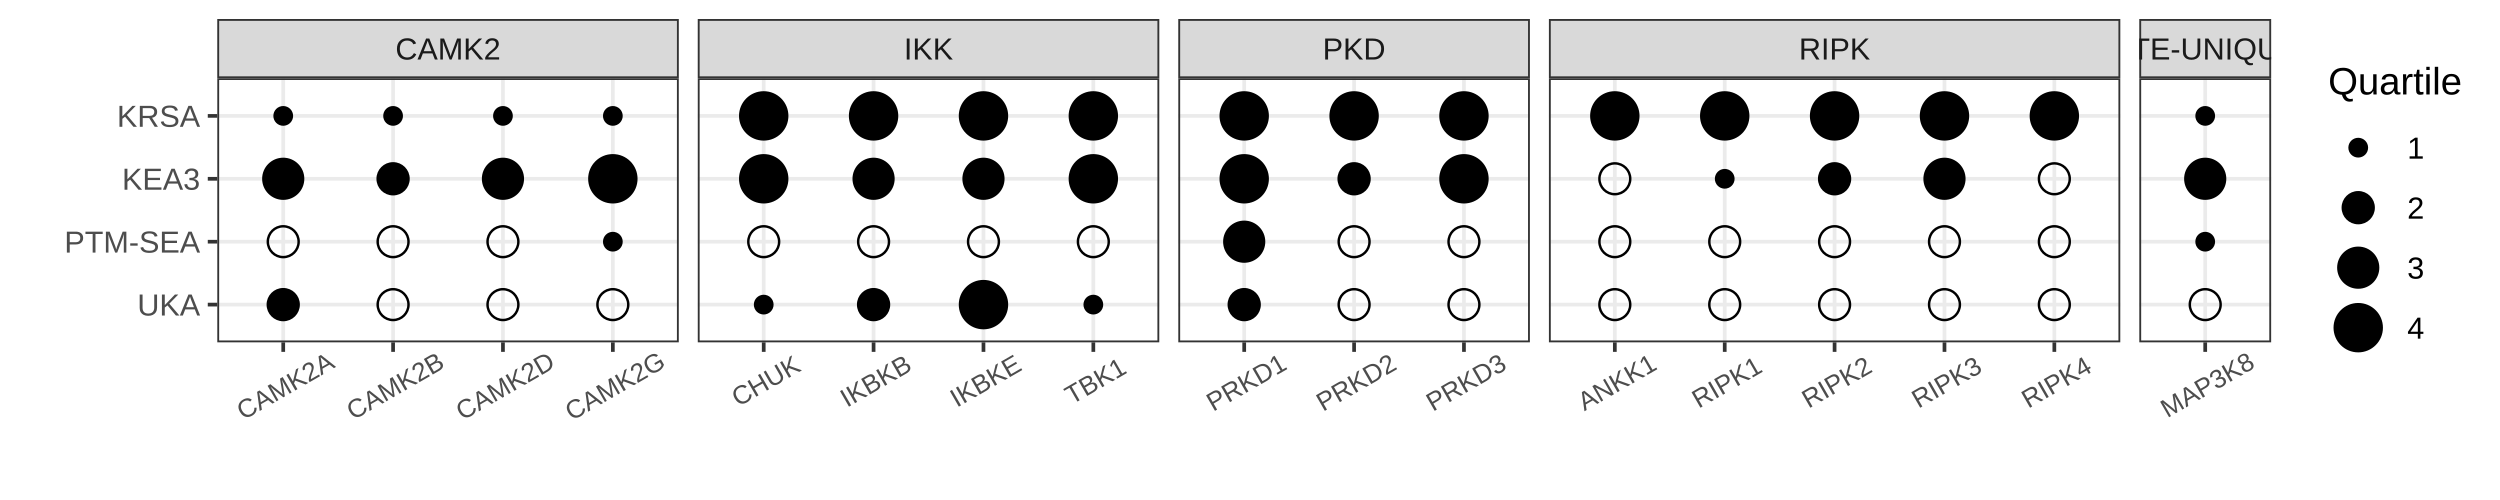
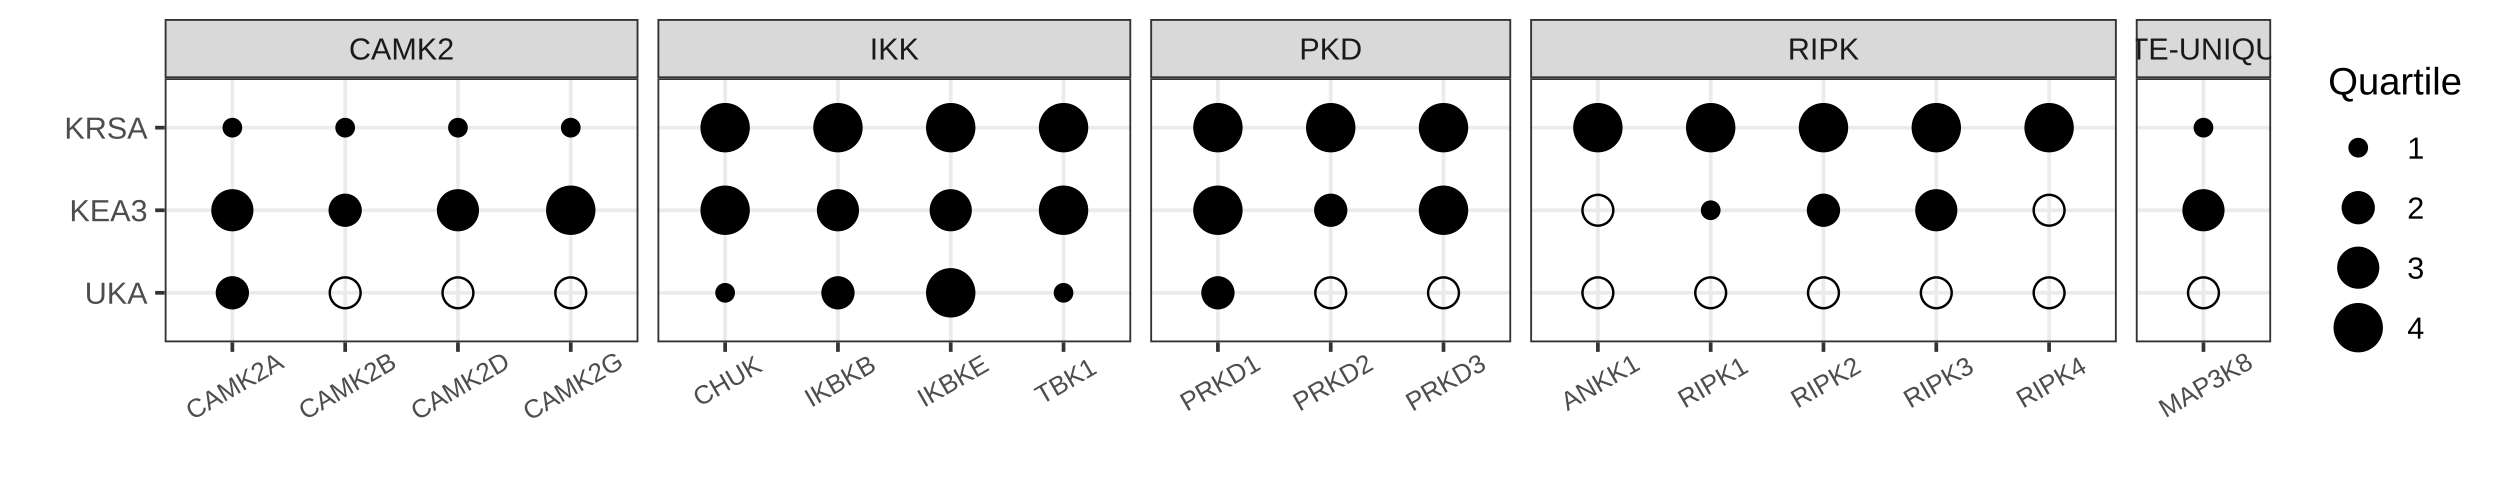
<svg xmlns="http://www.w3.org/2000/svg" class="svglite" width="720.00pt" height="144.00pt" viewBox="0 0 720.00 144.00">
  <defs>
    <style type="text/css">
    .svglite line, .svglite polyline, .svglite polygon, .svglite path, .svglite rect, .svglite circle {
      fill: none;
      stroke: #000000;
      stroke-linecap: round;
      stroke-linejoin: round;
      stroke-miterlimit: 10.00;
    }
    .svglite text {
      white-space: pre;
    }
  </style>
  </defs>
  <rect width="100%" height="100%" style="stroke: none; fill: #FFFFFF;" />
  <defs>
    <clipPath id="cpMC4wMHw3MjAuMDB8MC4wMHwxNDQuMDA=">
      <rect x="0.00" y="0.00" width="720.00" height="144.00" />
    </clipPath>
  </defs>
  <g clip-path="url(#cpMC4wMHw3MjAuMDB8MC4wMHwxNDQuMDA=)">
    <rect x="0.00" y="0.00" width="720.00" height="144.00" style="stroke-width: 1.07; stroke: #FFFFFF; fill: #FFFFFF;" />
  </g>
  <defs>
-     <clipPath id="cpNjIuNTh8MTk1LjQ4fDIyLjUwfDk4LjYw">
-       <rect x="62.58" y="22.50" width="132.91" height="76.09" />
-     </clipPath>
-   </defs>
-   <g clip-path="url(#cpNjIuNTh8MTk1LjQ4fDIyLjUwfDk4LjYw)">
-     <rect x="62.58" y="22.50" width="132.91" height="76.09" style="stroke-width: 1.07; stroke: none; fill: #FFFFFF;" />
-     <polyline points="62.58,87.73 195.48,87.73 " style="stroke-width: 1.07; stroke: #EBEBEB; stroke-linecap: butt;" />
-     <polyline points="62.58,69.61 195.48,69.61 " style="stroke-width: 1.07; stroke: #EBEBEB; stroke-linecap: butt;" />
-     <polyline points="62.58,51.49 195.48,51.49 " style="stroke-width: 1.07; stroke: #EBEBEB; stroke-linecap: butt;" />
-     <polyline points="62.58,33.38 195.48,33.38 " style="stroke-width: 1.07; stroke: #EBEBEB; stroke-linecap: butt;" />
-     <polyline points="81.57,98.60 81.57,22.50 " style="stroke-width: 1.07; stroke: #EBEBEB; stroke-linecap: butt;" />
-     <polyline points="113.21,98.60 113.21,22.50 " style="stroke-width: 1.07; stroke: #EBEBEB; stroke-linecap: butt;" />
-     <polyline points="144.85,98.60 144.85,22.50 " style="stroke-width: 1.07; stroke: #EBEBEB; stroke-linecap: butt;" />
-     <polyline points="176.50,98.60 176.50,22.50 " style="stroke-width: 1.07; stroke: #EBEBEB; stroke-linecap: butt;" />
-     <circle cx="176.50" cy="69.61" r="2.49" style="stroke-width: 0.71; fill: #000000;" />
-     <circle cx="176.50" cy="51.49" r="6.76" style="stroke-width: 0.71; fill: #000000;" />
-     <circle cx="176.50" cy="87.73" r="4.44" style="stroke-width: 0.71;" />
-     <circle cx="176.50" cy="33.38" r="2.49" style="stroke-width: 0.71; fill: #000000;" />
-     <circle cx="81.57" cy="69.61" r="4.44" style="stroke-width: 0.71;" />
-     <circle cx="81.57" cy="51.49" r="5.72" style="stroke-width: 0.71; fill: #000000;" />
-     <circle cx="81.57" cy="87.73" r="4.44" style="stroke-width: 0.71; fill: #000000;" />
-     <circle cx="81.57" cy="33.38" r="2.49" style="stroke-width: 0.71; fill: #000000;" />
-     <circle cx="113.21" cy="69.61" r="4.44" style="stroke-width: 0.71;" />
-     <circle cx="113.21" cy="51.49" r="4.44" style="stroke-width: 0.71; fill: #000000;" />
-     <circle cx="113.21" cy="87.73" r="4.44" style="stroke-width: 0.71;" />
-     <circle cx="113.21" cy="33.38" r="2.49" style="stroke-width: 0.71; fill: #000000;" />
-     <circle cx="144.85" cy="69.61" r="4.44" style="stroke-width: 0.71;" />
-     <circle cx="144.85" cy="51.49" r="5.72" style="stroke-width: 0.71; fill: #000000;" />
-     <circle cx="144.85" cy="87.73" r="4.44" style="stroke-width: 0.71;" />
-     <circle cx="144.85" cy="33.38" r="2.49" style="stroke-width: 0.71; fill: #000000;" />
-     <rect x="62.58" y="22.50" width="132.91" height="76.09" style="stroke-width: 1.07; stroke: #333333;" />
-   </g>
-   <g clip-path="url(#cpMC4wMHw3MjAuMDB8MC4wMHwxNDQuMDA=)">
- </g>
-   <defs>
-     <clipPath id="cpMjAwLjk2fDMzMy44N3wyMi41MHw5OC42MA==">
-       <rect x="200.96" y="22.50" width="132.91" height="76.09" />
-     </clipPath>
-   </defs>
-   <g clip-path="url(#cpMjAwLjk2fDMzMy44N3wyMi41MHw5OC42MA==)">
-     <rect x="200.96" y="22.50" width="132.91" height="76.09" style="stroke-width: 1.07; stroke: none; fill: #FFFFFF;" />
-     <polyline points="200.96,87.73 333.87,87.73 " style="stroke-width: 1.07; stroke: #EBEBEB; stroke-linecap: butt;" />
-     <polyline points="200.96,69.61 333.87,69.61 " style="stroke-width: 1.07; stroke: #EBEBEB; stroke-linecap: butt;" />
-     <polyline points="200.96,51.49 333.87,51.49 " style="stroke-width: 1.07; stroke: #EBEBEB; stroke-linecap: butt;" />
-     <polyline points="200.96,33.38 333.87,33.38 " style="stroke-width: 1.07; stroke: #EBEBEB; stroke-linecap: butt;" />
-     <polyline points="219.95,98.60 219.95,22.50 " style="stroke-width: 1.07; stroke: #EBEBEB; stroke-linecap: butt;" />
-     <polyline points="251.59,98.60 251.59,22.50 " style="stroke-width: 1.07; stroke: #EBEBEB; stroke-linecap: butt;" />
-     <polyline points="283.24,98.60 283.24,22.50 " style="stroke-width: 1.07; stroke: #EBEBEB; stroke-linecap: butt;" />
-     <polyline points="314.88,98.60 314.88,22.50 " style="stroke-width: 1.07; stroke: #EBEBEB; stroke-linecap: butt;" />
-     <circle cx="219.95" cy="69.61" r="4.44" style="stroke-width: 0.71;" />
-     <circle cx="219.95" cy="51.49" r="6.76" style="stroke-width: 0.71; fill: #000000;" />
-     <circle cx="219.95" cy="87.73" r="2.49" style="stroke-width: 0.71; fill: #000000;" />
-     <circle cx="219.95" cy="33.38" r="6.76" style="stroke-width: 0.71; fill: #000000;" />
-     <circle cx="251.59" cy="69.61" r="4.44" style="stroke-width: 0.71;" />
-     <circle cx="251.59" cy="51.49" r="5.72" style="stroke-width: 0.71; fill: #000000;" />
-     <circle cx="251.59" cy="87.73" r="4.44" style="stroke-width: 0.71; fill: #000000;" />
-     <circle cx="251.59" cy="33.38" r="6.76" style="stroke-width: 0.71; fill: #000000;" />
-     <circle cx="283.24" cy="69.61" r="4.44" style="stroke-width: 0.71;" />
-     <circle cx="283.24" cy="51.49" r="5.72" style="stroke-width: 0.71; fill: #000000;" />
-     <circle cx="283.24" cy="87.73" r="6.76" style="stroke-width: 0.71; fill: #000000;" />
-     <circle cx="283.24" cy="33.38" r="6.76" style="stroke-width: 0.71; fill: #000000;" />
-     <circle cx="314.88" cy="69.61" r="4.44" style="stroke-width: 0.71;" />
-     <circle cx="314.88" cy="51.49" r="6.76" style="stroke-width: 0.71; fill: #000000;" />
-     <circle cx="314.88" cy="87.73" r="2.49" style="stroke-width: 0.71; fill: #000000;" />
-     <circle cx="314.88" cy="33.38" r="6.76" style="stroke-width: 0.71; fill: #000000;" />
-     <rect x="200.96" y="22.50" width="132.91" height="76.09" style="stroke-width: 1.07; stroke: #333333;" />
-   </g>
-   <g clip-path="url(#cpMC4wMHw3MjAuMDB8MC4wMHwxNDQuMDA=)">
- </g>
-   <defs>
-     <clipPath id="cpMzM5LjM1fDQ0MC42MXwyMi41MHw5OC42MA==">
-       <rect x="339.35" y="22.50" width="101.26" height="76.09" />
-     </clipPath>
-   </defs>
-   <g clip-path="url(#cpMzM5LjM1fDQ0MC42MXwyMi41MHw5OC42MA==)">
-     <rect x="339.35" y="22.50" width="101.26" height="76.09" style="stroke-width: 1.07; stroke: none; fill: #FFFFFF;" />
-     <polyline points="339.35,87.73 440.61,87.73 " style="stroke-width: 1.07; stroke: #EBEBEB; stroke-linecap: butt;" />
-     <polyline points="339.35,69.61 440.61,69.61 " style="stroke-width: 1.07; stroke: #EBEBEB; stroke-linecap: butt;" />
-     <polyline points="339.35,51.49 440.61,51.49 " style="stroke-width: 1.07; stroke: #EBEBEB; stroke-linecap: butt;" />
-     <polyline points="339.35,33.38 440.61,33.38 " style="stroke-width: 1.07; stroke: #EBEBEB; stroke-linecap: butt;" />
-     <polyline points="358.33,98.60 358.33,22.50 " style="stroke-width: 1.07; stroke: #EBEBEB; stroke-linecap: butt;" />
-     <polyline points="389.98,98.60 389.98,22.50 " style="stroke-width: 1.07; stroke: #EBEBEB; stroke-linecap: butt;" />
-     <polyline points="421.62,98.60 421.62,22.50 " style="stroke-width: 1.07; stroke: #EBEBEB; stroke-linecap: butt;" />
-     <circle cx="358.33" cy="69.61" r="5.72" style="stroke-width: 0.71; fill: #000000;" />
-     <circle cx="358.33" cy="51.49" r="6.76" style="stroke-width: 0.71; fill: #000000;" />
-     <circle cx="358.33" cy="87.73" r="4.44" style="stroke-width: 0.71; fill: #000000;" />
-     <circle cx="358.33" cy="33.38" r="6.76" style="stroke-width: 0.71; fill: #000000;" />
-     <circle cx="389.98" cy="69.61" r="4.44" style="stroke-width: 0.71;" />
-     <circle cx="389.98" cy="51.49" r="4.44" style="stroke-width: 0.71; fill: #000000;" />
-     <circle cx="389.98" cy="87.73" r="4.44" style="stroke-width: 0.71;" />
-     <circle cx="389.98" cy="33.38" r="6.76" style="stroke-width: 0.71; fill: #000000;" />
-     <circle cx="421.62" cy="69.61" r="4.44" style="stroke-width: 0.71;" />
-     <circle cx="421.62" cy="51.49" r="6.76" style="stroke-width: 0.71; fill: #000000;" />
-     <circle cx="421.62" cy="87.73" r="4.44" style="stroke-width: 0.71;" />
-     <circle cx="421.62" cy="33.38" r="6.76" style="stroke-width: 0.71; fill: #000000;" />
-     <rect x="339.35" y="22.50" width="101.26" height="76.09" style="stroke-width: 1.07; stroke: #333333;" />
-   </g>
-   <g clip-path="url(#cpMC4wMHw3MjAuMDB8MC4wMHwxNDQuMDA=)">
- </g>
-   <defs>
-     <clipPath id="cpNDQ2LjA5fDYxMC42NHwyMi41MHw5OC42MA==">
-       <rect x="446.09" y="22.50" width="164.55" height="76.09" />
-     </clipPath>
-   </defs>
-   <g clip-path="url(#cpNDQ2LjA5fDYxMC42NHwyMi41MHw5OC42MA==)">
-     <rect x="446.09" y="22.50" width="164.55" height="76.09" style="stroke-width: 1.07; stroke: none; fill: #FFFFFF;" />
-     <polyline points="446.09,87.73 610.64,87.73 " style="stroke-width: 1.07; stroke: #EBEBEB; stroke-linecap: butt;" />
-     <polyline points="446.09,69.61 610.64,69.61 " style="stroke-width: 1.07; stroke: #EBEBEB; stroke-linecap: butt;" />
-     <polyline points="446.09,51.49 610.64,51.49 " style="stroke-width: 1.07; stroke: #EBEBEB; stroke-linecap: butt;" />
-     <polyline points="446.09,33.38 610.64,33.38 " style="stroke-width: 1.07; stroke: #EBEBEB; stroke-linecap: butt;" />
-     <polyline points="465.07,98.60 465.07,22.50 " style="stroke-width: 1.07; stroke: #EBEBEB; stroke-linecap: butt;" />
-     <polyline points="496.72,98.60 496.72,22.50 " style="stroke-width: 1.07; stroke: #EBEBEB; stroke-linecap: butt;" />
-     <polyline points="528.36,98.60 528.36,22.50 " style="stroke-width: 1.07; stroke: #EBEBEB; stroke-linecap: butt;" />
-     <polyline points="560.01,98.60 560.01,22.50 " style="stroke-width: 1.07; stroke: #EBEBEB; stroke-linecap: butt;" />
-     <polyline points="591.65,98.60 591.65,22.50 " style="stroke-width: 1.07; stroke: #EBEBEB; stroke-linecap: butt;" />
-     <circle cx="496.72" cy="69.61" r="4.44" style="stroke-width: 0.71;" />
-     <circle cx="496.72" cy="51.49" r="2.49" style="stroke-width: 0.71; fill: #000000;" />
-     <circle cx="496.72" cy="87.73" r="4.44" style="stroke-width: 0.71;" />
-     <circle cx="496.72" cy="33.38" r="6.76" style="stroke-width: 0.71; fill: #000000;" />
-     <circle cx="528.36" cy="69.61" r="4.44" style="stroke-width: 0.71;" />
-     <circle cx="528.36" cy="51.49" r="4.44" style="stroke-width: 0.71; fill: #000000;" />
-     <circle cx="528.36" cy="87.73" r="4.44" style="stroke-width: 0.71;" />
-     <circle cx="528.36" cy="33.38" r="6.76" style="stroke-width: 0.71; fill: #000000;" />
-     <circle cx="560.01" cy="69.61" r="4.44" style="stroke-width: 0.71;" />
-     <circle cx="560.01" cy="51.49" r="5.72" style="stroke-width: 0.71; fill: #000000;" />
-     <circle cx="560.01" cy="87.73" r="4.44" style="stroke-width: 0.71;" />
-     <circle cx="560.01" cy="33.38" r="6.76" style="stroke-width: 0.71; fill: #000000;" />
-     <circle cx="465.07" cy="69.61" r="4.44" style="stroke-width: 0.71;" />
-     <circle cx="465.07" cy="51.49" r="4.44" style="stroke-width: 0.71;" />
-     <circle cx="465.07" cy="87.73" r="4.44" style="stroke-width: 0.71;" />
-     <circle cx="465.07" cy="33.38" r="6.76" style="stroke-width: 0.71; fill: #000000;" />
-     <circle cx="591.65" cy="69.61" r="4.44" style="stroke-width: 0.71;" />
-     <circle cx="591.65" cy="51.49" r="4.44" style="stroke-width: 0.71;" />
-     <circle cx="591.65" cy="87.73" r="4.44" style="stroke-width: 0.71;" />
-     <circle cx="591.65" cy="33.38" r="6.76" style="stroke-width: 0.71; fill: #000000;" />
-     <rect x="446.09" y="22.50" width="164.55" height="76.09" style="stroke-width: 1.07; stroke: #333333;" />
-   </g>
-   <g clip-path="url(#cpMC4wMHw3MjAuMDB8MC4wMHwxNDQuMDA=)">
- </g>
-   <defs>
-     <clipPath id="cpNjE2LjEyfDY1NC4wOXwyMi41MHw5OC42MA==">
-       <rect x="616.12" y="22.50" width="37.97" height="76.09" />
-     </clipPath>
-   </defs>
-   <g clip-path="url(#cpNjE2LjEyfDY1NC4wOXwyMi41MHw5OC42MA==)">
-     <rect x="616.12" y="22.50" width="37.97" height="76.09" style="stroke-width: 1.07; stroke: none; fill: #FFFFFF;" />
-     <polyline points="616.12,87.73 654.09,87.73 " style="stroke-width: 1.07; stroke: #EBEBEB; stroke-linecap: butt;" />
-     <polyline points="616.12,69.61 654.09,69.61 " style="stroke-width: 1.07; stroke: #EBEBEB; stroke-linecap: butt;" />
-     <polyline points="616.12,51.49 654.09,51.49 " style="stroke-width: 1.07; stroke: #EBEBEB; stroke-linecap: butt;" />
-     <polyline points="616.12,33.38 654.09,33.38 " style="stroke-width: 1.07; stroke: #EBEBEB; stroke-linecap: butt;" />
-     <polyline points="635.10,98.60 635.10,22.50 " style="stroke-width: 1.07; stroke: #EBEBEB; stroke-linecap: butt;" />
-     <circle cx="635.10" cy="69.61" r="2.49" style="stroke-width: 0.71; fill: #000000;" />
-     <circle cx="635.10" cy="51.49" r="5.72" style="stroke-width: 0.71; fill: #000000;" />
-     <circle cx="635.10" cy="87.73" r="4.44" style="stroke-width: 0.71;" />
-     <circle cx="635.10" cy="33.38" r="2.49" style="stroke-width: 0.71; fill: #000000;" />
-     <rect x="616.12" y="22.50" width="37.97" height="76.09" style="stroke-width: 1.07; stroke: #333333;" />
-   </g>
-   <g clip-path="url(#cpMC4wMHw3MjAuMDB8MC4wMHwxNDQuMDA=)">
- </g>
-   <defs>
-     <clipPath id="cpNjIuNTh8MTk1LjQ4fDUuNDh8MjIuNTA=">
-       <rect x="62.58" y="5.48" width="132.91" height="17.03" />
-     </clipPath>
-   </defs>
-   <g clip-path="url(#cpNjIuNTh8MTk1LjQ4fDUuNDh8MjIuNTA=)">
-     <rect x="62.58" y="5.48" width="132.91" height="17.03" style="stroke-width: 1.07; stroke: #333333; fill: #D9D9D9;" />
-     <text x="129.03" y="17.15" text-anchor="middle" style="font-size: 8.80px;fill: #1A1A1A; font-family: &quot;Arial&quot;;" textLength="30.31px" lengthAdjust="spacingAndGlyphs">CAMK2</text>
-   </g>
-   <g clip-path="url(#cpMC4wMHw3MjAuMDB8MC4wMHwxNDQuMDA=)">
- </g>
-   <defs>
-     <clipPath id="cpMjAwLjk2fDMzMy44N3w1LjQ4fDIyLjUw">
-       <rect x="200.96" y="5.48" width="132.91" height="17.03" />
-     </clipPath>
-   </defs>
-   <g clip-path="url(#cpMjAwLjk2fDMzMy44N3w1LjQ4fDIyLjUw)">
-     <rect x="200.96" y="5.48" width="132.91" height="17.03" style="stroke-width: 1.07; stroke: #333333; fill: #D9D9D9;" />
-     <text x="267.42" y="17.15" text-anchor="middle" style="font-size: 8.80px;fill: #1A1A1A; font-family: &quot;Arial&quot;;" textLength="14.18px" lengthAdjust="spacingAndGlyphs">IKK</text>
-   </g>
-   <g clip-path="url(#cpMC4wMHw3MjAuMDB8MC4wMHwxNDQuMDA=)">
- </g>
-   <defs>
-     <clipPath id="cpMzM5LjM1fDQ0MC42MXw1LjQ4fDIyLjUw">
-       <rect x="339.35" y="5.48" width="101.26" height="17.03" />
-     </clipPath>
-   </defs>
-   <g clip-path="url(#cpMzM5LjM1fDQ0MC42MXw1LjQ4fDIyLjUw)">
-     <rect x="339.35" y="5.48" width="101.26" height="17.03" style="stroke-width: 1.07; stroke: #333333; fill: #D9D9D9;" />
-     <text x="389.98" y="17.15" text-anchor="middle" style="font-size: 8.80px;fill: #1A1A1A; font-family: &quot;Arial&quot;;" textLength="18.09px" lengthAdjust="spacingAndGlyphs">PKD</text>
-   </g>
-   <g clip-path="url(#cpMC4wMHw3MjAuMDB8MC4wMHwxNDQuMDA=)">
- </g>
-   <defs>
-     <clipPath id="cpNDQ2LjA5fDYxMC42NHw1LjQ4fDIyLjUw">
-       <rect x="446.09" y="5.48" width="164.55" height="17.03" />
-     </clipPath>
-   </defs>
-   <g clip-path="url(#cpNDQ2LjA5fDYxMC42NHw1LjQ4fDIyLjUw)">
-     <rect x="446.09" y="5.48" width="164.55" height="17.03" style="stroke-width: 1.07; stroke: #333333; fill: #D9D9D9;" />
-     <text x="528.36" y="17.15" text-anchor="middle" style="font-size: 8.80px;fill: #1A1A1A; font-family: &quot;Arial&quot;;" textLength="20.53px" lengthAdjust="spacingAndGlyphs">RIPK</text>
-   </g>
-   <g clip-path="url(#cpMC4wMHw3MjAuMDB8MC4wMHwxNDQuMDA=)">
- </g>
-   <defs>
-     <clipPath id="cpNjE2LjEyfDY1NC4wOXw1LjQ4fDIyLjUw">
-       <rect x="616.12" y="5.48" width="37.97" height="17.03" />
-     </clipPath>
-   </defs>
-   <g clip-path="url(#cpNjE2LjEyfDY1NC4wOXw1LjQ4fDIyLjUw)">
-     <rect x="616.12" y="5.48" width="37.97" height="17.03" style="stroke-width: 1.07; stroke: #333333; fill: #D9D9D9;" />
-     <text x="635.10" y="17.15" text-anchor="middle" style="font-size: 8.80px;fill: #1A1A1A; font-family: &quot;Arial&quot;;" textLength="54.24px" lengthAdjust="spacingAndGlyphs">STE-UNIQUE</text>
-   </g>
-   <g clip-path="url(#cpMC4wMHw3MjAuMDB8MC4wMHwxNDQuMDA=)">
-     <polyline points="81.57,101.34 81.57,98.60 " style="stroke-width: 1.07; stroke: #333333; stroke-linecap: butt;" />
-     <polyline points="113.21,101.34 113.21,98.60 " style="stroke-width: 1.07; stroke: #333333; stroke-linecap: butt;" />
-     <polyline points="144.85,101.34 144.85,98.60 " style="stroke-width: 1.07; stroke: #333333; stroke-linecap: butt;" />
-     <polyline points="176.50,101.34 176.50,98.60 " style="stroke-width: 1.07; stroke: #333333; stroke-linecap: butt;" />
-     <text transform="translate(83.45,113.37) rotate(-30)" text-anchor="middle" style="font-size: 7.50px;fill: #4D4D4D; font-family: &quot;Arial&quot;;" textLength="30.84px" lengthAdjust="spacingAndGlyphs">CAMK2A</text>
-     <text transform="translate(115.09,113.37) rotate(-30)" text-anchor="middle" style="font-size: 7.50px;fill: #4D4D4D; font-family: &quot;Arial&quot;;" textLength="30.84px" lengthAdjust="spacingAndGlyphs">CAMK2B</text>
-     <text transform="translate(146.74,113.37) rotate(-30)" text-anchor="middle" style="font-size: 7.50px;fill: #4D4D4D; font-family: &quot;Arial&quot;;" textLength="31.26px" lengthAdjust="spacingAndGlyphs">CAMK2D</text>
-     <text transform="translate(178.38,113.37) rotate(-30)" text-anchor="middle" style="font-size: 7.50px;fill: #4D4D4D; font-family: &quot;Arial&quot;;" textLength="31.67px" lengthAdjust="spacingAndGlyphs">CAMK2G</text>
-     <polyline points="219.95,101.34 219.95,98.60 " style="stroke-width: 1.07; stroke: #333333; stroke-linecap: butt;" />
-     <polyline points="251.59,101.34 251.59,98.60 " style="stroke-width: 1.07; stroke: #333333; stroke-linecap: butt;" />
-     <polyline points="283.24,101.34 283.24,98.60 " style="stroke-width: 1.07; stroke: #333333; stroke-linecap: butt;" />
-     <polyline points="314.88,101.34 314.88,98.60 " style="stroke-width: 1.07; stroke: #333333; stroke-linecap: butt;" />
-     <text transform="translate(221.83,111.93) rotate(-30)" text-anchor="middle" style="font-size: 7.50px;fill: #4D4D4D; font-family: &quot;Arial&quot;;" textLength="21.25px" lengthAdjust="spacingAndGlyphs">CHUK</text>
-     <text transform="translate(253.48,111.93) rotate(-30)" text-anchor="middle" style="font-size: 7.50px;fill: #4D4D4D; font-family: &quot;Arial&quot;;" textLength="22.10px" lengthAdjust="spacingAndGlyphs">IKBKB</text>
-     <text transform="translate(285.12,111.93) rotate(-30)" text-anchor="middle" style="font-size: 7.50px;fill: #4D4D4D; font-family: &quot;Arial&quot;;" textLength="22.10px" lengthAdjust="spacingAndGlyphs">IKBKE</text>
-     <text transform="translate(316.76,111.93) rotate(-30)" text-anchor="middle" style="font-size: 7.50px;fill: #4D4D4D; font-family: &quot;Arial&quot;;" textLength="18.76px" lengthAdjust="spacingAndGlyphs">TBK1</text>
-     <polyline points="358.33,101.34 358.33,98.60 " style="stroke-width: 1.07; stroke: #333333; stroke-linecap: butt;" />
-     <polyline points="389.98,101.34 389.98,98.60 " style="stroke-width: 1.07; stroke: #333333; stroke-linecap: butt;" />
-     <polyline points="421.62,101.34 421.62,98.60 " style="stroke-width: 1.07; stroke: #333333; stroke-linecap: butt;" />
-     <text transform="translate(360.22,112.37) rotate(-30)" text-anchor="middle" style="font-size: 7.50px;fill: #4D4D4D; font-family: &quot;Arial&quot;;" textLength="25.01px" lengthAdjust="spacingAndGlyphs">PRKD1</text>
-     <text transform="translate(391.86,112.37) rotate(-30)" text-anchor="middle" style="font-size: 7.50px;fill: #4D4D4D; font-family: &quot;Arial&quot;;" textLength="25.01px" lengthAdjust="spacingAndGlyphs">PRKD2</text>
-     <text transform="translate(423.50,112.37) rotate(-30)" text-anchor="middle" style="font-size: 7.50px;fill: #4D4D4D; font-family: &quot;Arial&quot;;" textLength="25.01px" lengthAdjust="spacingAndGlyphs">PRKD3</text>
-     <polyline points="465.07,101.34 465.07,98.60 " style="stroke-width: 1.07; stroke: #333333; stroke-linecap: butt;" />
-     <polyline points="496.72,101.34 496.72,98.60 " style="stroke-width: 1.07; stroke: #333333; stroke-linecap: butt;" />
-     <polyline points="528.36,101.34 528.36,98.60 " style="stroke-width: 1.07; stroke: #333333; stroke-linecap: butt;" />
-     <polyline points="560.01,101.34 560.01,98.60 " style="stroke-width: 1.07; stroke: #333333; stroke-linecap: butt;" />
-     <polyline points="591.65,101.34 591.65,98.60 " style="stroke-width: 1.07; stroke: #333333; stroke-linecap: butt;" />
-     <text transform="translate(466.96,112.31) rotate(-30)" text-anchor="middle" style="font-size: 7.50px;fill: #4D4D4D; font-family: &quot;Arial&quot;;" textLength="24.60px" lengthAdjust="spacingAndGlyphs">ANKK1</text>
-     <text transform="translate(498.60,112.31) rotate(-30)" text-anchor="middle" style="font-size: 7.50px;fill: #4D4D4D; font-family: &quot;Arial&quot;;" textLength="21.67px" lengthAdjust="spacingAndGlyphs">RIPK1</text>
-     <text transform="translate(530.25,112.31) rotate(-30)" text-anchor="middle" style="font-size: 7.50px;fill: #4D4D4D; font-family: &quot;Arial&quot;;" textLength="21.67px" lengthAdjust="spacingAndGlyphs">RIPK2</text>
-     <text transform="translate(561.89,112.31) rotate(-30)" text-anchor="middle" style="font-size: 7.50px;fill: #4D4D4D; font-family: &quot;Arial&quot;;" textLength="21.67px" lengthAdjust="spacingAndGlyphs">RIPK3</text>
-     <text transform="translate(593.53,112.31) rotate(-30)" text-anchor="middle" style="font-size: 7.50px;fill: #4D4D4D; font-family: &quot;Arial&quot;;" textLength="21.67px" lengthAdjust="spacingAndGlyphs">RIPK4</text>
-     <polyline points="635.10,101.34 635.10,98.60 " style="stroke-width: 1.07; stroke: #333333; stroke-linecap: butt;" />
-     <text transform="translate(636.99,113.06) rotate(-30)" text-anchor="middle" style="font-size: 7.50px;fill: #4D4D4D; font-family: &quot;Arial&quot;;" textLength="29.60px" lengthAdjust="spacingAndGlyphs">MAP3K8</text>
-     <text x="57.65" y="90.88" text-anchor="end" style="font-size: 8.80px;fill: #4D4D4D; font-family: &quot;Arial&quot;;" textLength="18.09px" lengthAdjust="spacingAndGlyphs">UKA</text>
-     <text x="57.65" y="72.76" text-anchor="end" style="font-size: 8.80px;fill: #4D4D4D; font-family: &quot;Arial&quot;;" textLength="39.10px" lengthAdjust="spacingAndGlyphs">PTM-SEA</text>
-     <text x="57.65" y="54.65" text-anchor="end" style="font-size: 8.80px;fill: #4D4D4D; font-family: &quot;Arial&quot;;" textLength="22.50px" lengthAdjust="spacingAndGlyphs">KEA3</text>
-     <text x="57.65" y="36.53" text-anchor="end" style="font-size: 8.80px;fill: #4D4D4D; font-family: &quot;Arial&quot;;" textLength="23.95px" lengthAdjust="spacingAndGlyphs">KRSA</text>
-     <polyline points="59.84,87.73 62.58,87.73 " style="stroke-width: 1.07; stroke: #333333; stroke-linecap: butt;" />
-     <polyline points="59.84,69.61 62.58,69.61 " style="stroke-width: 1.07; stroke: #333333; stroke-linecap: butt;" />
-     <polyline points="59.84,51.49 62.58,51.49 " style="stroke-width: 1.07; stroke: #333333; stroke-linecap: butt;" />
-     <polyline points="59.84,33.38 62.58,33.38 " style="stroke-width: 1.07; stroke: #333333; stroke-linecap: butt;" />
+     <clipPath id="cpNDcuNDN8MTgzLjg3fDIyLjUwfDk4LjYw">
+       <rect x="47.43" y="22.50" width="136.44" height="76.09" />
+     </clipPath>
+   </defs>
+   <g clip-path="url(#cpNDcuNDN8MTgzLjg3fDIyLjUwfDk4LjYw)">
+     <rect x="47.43" y="22.50" width="136.44" height="76.09" style="stroke-width: 1.07; stroke: none; fill: #FFFFFF;" />
+     <polyline points="47.43,84.33 183.87,84.33 " style="stroke-width: 1.07; stroke: #EBEBEB; stroke-linecap: butt;" />
+     <polyline points="47.43,60.55 183.87,60.55 " style="stroke-width: 1.07; stroke: #EBEBEB; stroke-linecap: butt;" />
+     <polyline points="47.43,36.77 183.87,36.77 " style="stroke-width: 1.07; stroke: #EBEBEB; stroke-linecap: butt;" />
+     <polyline points="66.92,98.60 66.92,22.50 " style="stroke-width: 1.07; stroke: #EBEBEB; stroke-linecap: butt;" />
+     <polyline points="99.41,98.60 99.41,22.50 " style="stroke-width: 1.07; stroke: #EBEBEB; stroke-linecap: butt;" />
+     <polyline points="131.89,98.60 131.89,22.50 " style="stroke-width: 1.07; stroke: #EBEBEB; stroke-linecap: butt;" />
+     <polyline points="164.38,98.60 164.38,22.50 " style="stroke-width: 1.07; stroke: #EBEBEB; stroke-linecap: butt;" />
+     <circle cx="66.92" cy="60.55" r="5.72" style="stroke-width: 0.71; fill: #000000;" />
+     <circle cx="66.92" cy="84.33" r="4.44" style="stroke-width: 0.71; fill: #000000;" />
+     <circle cx="66.92" cy="36.77" r="2.49" style="stroke-width: 0.71; fill: #000000;" />
+     <circle cx="99.41" cy="60.55" r="4.44" style="stroke-width: 0.71; fill: #000000;" />
+     <circle cx="99.41" cy="84.33" r="4.44" style="stroke-width: 0.71;" />
+     <circle cx="99.41" cy="36.77" r="2.49" style="stroke-width: 0.71; fill: #000000;" />
+     <circle cx="131.89" cy="60.55" r="5.72" style="stroke-width: 0.71; fill: #000000;" />
+     <circle cx="131.89" cy="84.33" r="4.44" style="stroke-width: 0.71;" />
+     <circle cx="131.89" cy="36.77" r="2.49" style="stroke-width: 0.71; fill: #000000;" />
+     <circle cx="164.38" cy="60.55" r="6.76" style="stroke-width: 0.71; fill: #000000;" />
+     <circle cx="164.38" cy="84.33" r="4.44" style="stroke-width: 0.71;" />
+     <circle cx="164.38" cy="36.77" r="2.49" style="stroke-width: 0.71; fill: #000000;" />
+     <rect x="47.43" y="22.50" width="136.44" height="76.09" style="stroke-width: 1.07; stroke: #333333;" />
+   </g>
+   <g clip-path="url(#cpMC4wMHw3MjAuMDB8MC4wMHwxNDQuMDA=)">
+ </g>
+   <defs>
+     <clipPath id="cpMTg5LjM1fDMyNS43OXwyMi41MHw5OC42MA==">
+       <rect x="189.35" y="22.50" width="136.44" height="76.09" />
+     </clipPath>
+   </defs>
+   <g clip-path="url(#cpMTg5LjM1fDMyNS43OXwyMi41MHw5OC42MA==)">
+     <rect x="189.35" y="22.50" width="136.44" height="76.09" style="stroke-width: 1.07; stroke: none; fill: #FFFFFF;" />
+     <polyline points="189.35,84.33 325.79,84.33 " style="stroke-width: 1.07; stroke: #EBEBEB; stroke-linecap: butt;" />
+     <polyline points="189.35,60.55 325.79,60.55 " style="stroke-width: 1.07; stroke: #EBEBEB; stroke-linecap: butt;" />
+     <polyline points="189.35,36.77 325.79,36.77 " style="stroke-width: 1.07; stroke: #EBEBEB; stroke-linecap: butt;" />
+     <polyline points="208.84,98.60 208.84,22.50 " style="stroke-width: 1.07; stroke: #EBEBEB; stroke-linecap: butt;" />
+     <polyline points="241.33,98.60 241.33,22.50 " style="stroke-width: 1.07; stroke: #EBEBEB; stroke-linecap: butt;" />
+     <polyline points="273.81,98.60 273.81,22.50 " style="stroke-width: 1.07; stroke: #EBEBEB; stroke-linecap: butt;" />
+     <polyline points="306.30,98.60 306.30,22.50 " style="stroke-width: 1.07; stroke: #EBEBEB; stroke-linecap: butt;" />
+     <circle cx="208.84" cy="60.55" r="6.76" style="stroke-width: 0.71; fill: #000000;" />
+     <circle cx="208.84" cy="84.33" r="2.49" style="stroke-width: 0.71; fill: #000000;" />
+     <circle cx="208.84" cy="36.77" r="6.76" style="stroke-width: 0.71; fill: #000000;" />
+     <circle cx="241.33" cy="60.55" r="5.72" style="stroke-width: 0.71; fill: #000000;" />
+     <circle cx="241.33" cy="84.33" r="4.44" style="stroke-width: 0.71; fill: #000000;" />
+     <circle cx="241.33" cy="36.77" r="6.76" style="stroke-width: 0.71; fill: #000000;" />
+     <circle cx="273.81" cy="60.55" r="5.72" style="stroke-width: 0.71; fill: #000000;" />
+     <circle cx="273.81" cy="84.33" r="6.76" style="stroke-width: 0.71; fill: #000000;" />
+     <circle cx="273.81" cy="36.77" r="6.76" style="stroke-width: 0.71; fill: #000000;" />
+     <circle cx="306.30" cy="60.55" r="6.76" style="stroke-width: 0.71; fill: #000000;" />
+     <circle cx="306.30" cy="84.33" r="2.49" style="stroke-width: 0.71; fill: #000000;" />
+     <circle cx="306.30" cy="36.77" r="6.76" style="stroke-width: 0.71; fill: #000000;" />
+     <rect x="189.35" y="22.50" width="136.44" height="76.09" style="stroke-width: 1.07; stroke: #333333;" />
+   </g>
+   <g clip-path="url(#cpMC4wMHw3MjAuMDB8MC4wMHwxNDQuMDA=)">
+ </g>
+   <defs>
+     <clipPath id="cpMzMxLjI3fDQzNS4yMnwyMi41MHw5OC42MA==">
+       <rect x="331.27" y="22.50" width="103.95" height="76.09" />
+     </clipPath>
+   </defs>
+   <g clip-path="url(#cpMzMxLjI3fDQzNS4yMnwyMi41MHw5OC42MA==)">
+     <rect x="331.27" y="22.50" width="103.95" height="76.09" style="stroke-width: 1.07; stroke: none; fill: #FFFFFF;" />
+     <polyline points="331.27,84.33 435.22,84.33 " style="stroke-width: 1.07; stroke: #EBEBEB; stroke-linecap: butt;" />
+     <polyline points="331.27,60.55 435.22,60.55 " style="stroke-width: 1.07; stroke: #EBEBEB; stroke-linecap: butt;" />
+     <polyline points="331.27,36.77 435.22,36.77 " style="stroke-width: 1.07; stroke: #EBEBEB; stroke-linecap: butt;" />
+     <polyline points="350.76,98.60 350.76,22.50 " style="stroke-width: 1.07; stroke: #EBEBEB; stroke-linecap: butt;" />
+     <polyline points="383.25,98.60 383.25,22.50 " style="stroke-width: 1.07; stroke: #EBEBEB; stroke-linecap: butt;" />
+     <polyline points="415.73,98.60 415.73,22.50 " style="stroke-width: 1.07; stroke: #EBEBEB; stroke-linecap: butt;" />
+     <circle cx="350.76" cy="60.55" r="6.76" style="stroke-width: 0.71; fill: #000000;" />
+     <circle cx="350.76" cy="84.33" r="4.44" style="stroke-width: 0.71; fill: #000000;" />
+     <circle cx="350.76" cy="36.77" r="6.76" style="stroke-width: 0.71; fill: #000000;" />
+     <circle cx="383.25" cy="60.55" r="4.44" style="stroke-width: 0.71; fill: #000000;" />
+     <circle cx="383.25" cy="84.33" r="4.44" style="stroke-width: 0.71;" />
+     <circle cx="383.25" cy="36.77" r="6.76" style="stroke-width: 0.71; fill: #000000;" />
+     <circle cx="415.73" cy="60.55" r="6.76" style="stroke-width: 0.71; fill: #000000;" />
+     <circle cx="415.73" cy="84.33" r="4.44" style="stroke-width: 0.71;" />
+     <circle cx="415.73" cy="36.77" r="6.76" style="stroke-width: 0.71; fill: #000000;" />
+     <rect x="331.27" y="22.50" width="103.95" height="76.09" style="stroke-width: 1.07; stroke: #333333;" />
+   </g>
+   <g clip-path="url(#cpMC4wMHw3MjAuMDB8MC4wMHwxNDQuMDA=)">
+ </g>
+   <defs>
+     <clipPath id="cpNDQwLjcwfDYwOS42M3wyMi41MHw5OC42MA==">
+       <rect x="440.70" y="22.50" width="168.93" height="76.09" />
+     </clipPath>
+   </defs>
+   <g clip-path="url(#cpNDQwLjcwfDYwOS42M3wyMi41MHw5OC42MA==)">
+     <rect x="440.70" y="22.50" width="168.93" height="76.09" style="stroke-width: 1.07; stroke: none; fill: #FFFFFF;" />
+     <polyline points="440.70,84.33 609.63,84.33 " style="stroke-width: 1.07; stroke: #EBEBEB; stroke-linecap: butt;" />
+     <polyline points="440.70,60.55 609.63,60.55 " style="stroke-width: 1.07; stroke: #EBEBEB; stroke-linecap: butt;" />
+     <polyline points="440.70,36.77 609.63,36.77 " style="stroke-width: 1.07; stroke: #EBEBEB; stroke-linecap: butt;" />
+     <polyline points="460.19,98.60 460.19,22.50 " style="stroke-width: 1.07; stroke: #EBEBEB; stroke-linecap: butt;" />
+     <polyline points="492.68,98.60 492.68,22.50 " style="stroke-width: 1.07; stroke: #EBEBEB; stroke-linecap: butt;" />
+     <polyline points="525.16,98.60 525.16,22.50 " style="stroke-width: 1.07; stroke: #EBEBEB; stroke-linecap: butt;" />
+     <polyline points="557.65,98.60 557.65,22.50 " style="stroke-width: 1.07; stroke: #EBEBEB; stroke-linecap: butt;" />
+     <polyline points="590.14,98.60 590.14,22.50 " style="stroke-width: 1.07; stroke: #EBEBEB; stroke-linecap: butt;" />
+     <circle cx="492.68" cy="60.55" r="2.49" style="stroke-width: 0.71; fill: #000000;" />
+     <circle cx="492.68" cy="84.33" r="4.44" style="stroke-width: 0.71;" />
+     <circle cx="492.68" cy="36.77" r="6.76" style="stroke-width: 0.71; fill: #000000;" />
+     <circle cx="525.16" cy="60.55" r="4.44" style="stroke-width: 0.71; fill: #000000;" />
+     <circle cx="525.16" cy="84.33" r="4.44" style="stroke-width: 0.71;" />
+     <circle cx="525.16" cy="36.77" r="6.76" style="stroke-width: 0.71; fill: #000000;" />
+     <circle cx="557.65" cy="60.55" r="5.72" style="stroke-width: 0.71; fill: #000000;" />
+     <circle cx="557.65" cy="84.33" r="4.44" style="stroke-width: 0.71;" />
+     <circle cx="557.65" cy="36.77" r="6.76" style="stroke-width: 0.71; fill: #000000;" />
+     <circle cx="460.19" cy="60.55" r="4.44" style="stroke-width: 0.71;" />
+     <circle cx="460.19" cy="84.33" r="4.44" style="stroke-width: 0.71;" />
+     <circle cx="460.19" cy="36.77" r="6.76" style="stroke-width: 0.71; fill: #000000;" />
+     <circle cx="590.14" cy="60.55" r="4.44" style="stroke-width: 0.71;" />
+     <circle cx="590.14" cy="84.33" r="4.44" style="stroke-width: 0.71;" />
+     <circle cx="590.14" cy="36.77" r="6.76" style="stroke-width: 0.71; fill: #000000;" />
+     <rect x="440.70" y="22.50" width="168.93" height="76.09" style="stroke-width: 1.07; stroke: #333333;" />
+   </g>
+   <g clip-path="url(#cpMC4wMHw3MjAuMDB8MC4wMHwxNDQuMDA=)">
+ </g>
+   <defs>
+     <clipPath id="cpNjE1LjExfDY1NC4wOXwyMi41MHw5OC42MA==">
+       <rect x="615.11" y="22.50" width="38.98" height="76.09" />
+     </clipPath>
+   </defs>
+   <g clip-path="url(#cpNjE1LjExfDY1NC4wOXwyMi41MHw5OC42MA==)">
+     <rect x="615.11" y="22.50" width="38.98" height="76.09" style="stroke-width: 1.07; stroke: none; fill: #FFFFFF;" />
+     <polyline points="615.11,84.33 654.09,84.33 " style="stroke-width: 1.07; stroke: #EBEBEB; stroke-linecap: butt;" />
+     <polyline points="615.11,60.55 654.09,60.55 " style="stroke-width: 1.07; stroke: #EBEBEB; stroke-linecap: butt;" />
+     <polyline points="615.11,36.77 654.09,36.77 " style="stroke-width: 1.07; stroke: #EBEBEB; stroke-linecap: butt;" />
+     <polyline points="634.60,98.60 634.60,22.50 " style="stroke-width: 1.07; stroke: #EBEBEB; stroke-linecap: butt;" />
+     <circle cx="634.60" cy="60.55" r="5.72" style="stroke-width: 0.71; fill: #000000;" />
+     <circle cx="634.60" cy="84.33" r="4.44" style="stroke-width: 0.71;" />
+     <circle cx="634.60" cy="36.77" r="2.49" style="stroke-width: 0.71; fill: #000000;" />
+     <rect x="615.11" y="22.50" width="38.98" height="76.09" style="stroke-width: 1.07; stroke: #333333;" />
+   </g>
+   <g clip-path="url(#cpMC4wMHw3MjAuMDB8MC4wMHwxNDQuMDA=)">
+ </g>
+   <defs>
+     <clipPath id="cpNDcuNDN8MTgzLjg3fDUuNDh8MjIuNTA=">
+       <rect x="47.43" y="5.48" width="136.44" height="17.03" />
+     </clipPath>
+   </defs>
+   <g clip-path="url(#cpNDcuNDN8MTgzLjg3fDUuNDh8MjIuNTA=)">
+     <rect x="47.43" y="5.48" width="136.44" height="17.03" style="stroke-width: 1.07; stroke: #333333; fill: #D9D9D9;" />
+     <text x="115.65" y="17.15" text-anchor="middle" style="font-size: 8.80px;fill: #1A1A1A; font-family: &quot;Arial&quot;;" textLength="30.31px" lengthAdjust="spacingAndGlyphs">CAMK2</text>
+   </g>
+   <g clip-path="url(#cpMC4wMHw3MjAuMDB8MC4wMHwxNDQuMDA=)">
+ </g>
+   <defs>
+     <clipPath id="cpMTg5LjM1fDMyNS43OXw1LjQ4fDIyLjUw">
+       <rect x="189.35" y="5.48" width="136.44" height="17.03" />
+     </clipPath>
+   </defs>
+   <g clip-path="url(#cpMTg5LjM1fDMyNS43OXw1LjQ4fDIyLjUw)">
+     <rect x="189.35" y="5.48" width="136.44" height="17.03" style="stroke-width: 1.07; stroke: #333333; fill: #D9D9D9;" />
+     <text x="257.57" y="17.15" text-anchor="middle" style="font-size: 8.80px;fill: #1A1A1A; font-family: &quot;Arial&quot;;" textLength="14.18px" lengthAdjust="spacingAndGlyphs">IKK</text>
+   </g>
+   <g clip-path="url(#cpMC4wMHw3MjAuMDB8MC4wMHwxNDQuMDA=)">
+ </g>
+   <defs>
+     <clipPath id="cpMzMxLjI3fDQzNS4yMnw1LjQ4fDIyLjUw">
+       <rect x="331.27" y="5.48" width="103.95" height="17.03" />
+     </clipPath>
+   </defs>
+   <g clip-path="url(#cpMzMxLjI3fDQzNS4yMnw1LjQ4fDIyLjUw)">
+     <rect x="331.27" y="5.48" width="103.95" height="17.03" style="stroke-width: 1.07; stroke: #333333; fill: #D9D9D9;" />
+     <text x="383.25" y="17.15" text-anchor="middle" style="font-size: 8.80px;fill: #1A1A1A; font-family: &quot;Arial&quot;;" textLength="18.09px" lengthAdjust="spacingAndGlyphs">PKD</text>
+   </g>
+   <g clip-path="url(#cpMC4wMHw3MjAuMDB8MC4wMHwxNDQuMDA=)">
+ </g>
+   <defs>
+     <clipPath id="cpNDQwLjcwfDYwOS42M3w1LjQ4fDIyLjUw">
+       <rect x="440.70" y="5.48" width="168.93" height="17.03" />
+     </clipPath>
+   </defs>
+   <g clip-path="url(#cpNDQwLjcwfDYwOS42M3w1LjQ4fDIyLjUw)">
+     <rect x="440.70" y="5.48" width="168.93" height="17.03" style="stroke-width: 1.07; stroke: #333333; fill: #D9D9D9;" />
+     <text x="525.16" y="17.15" text-anchor="middle" style="font-size: 8.80px;fill: #1A1A1A; font-family: &quot;Arial&quot;;" textLength="20.53px" lengthAdjust="spacingAndGlyphs">RIPK</text>
+   </g>
+   <g clip-path="url(#cpMC4wMHw3MjAuMDB8MC4wMHwxNDQuMDA=)">
+ </g>
+   <defs>
+     <clipPath id="cpNjE1LjExfDY1NC4wOXw1LjQ4fDIyLjUw">
+       <rect x="615.11" y="5.48" width="38.98" height="17.03" />
+     </clipPath>
+   </defs>
+   <g clip-path="url(#cpNjE1LjExfDY1NC4wOXw1LjQ4fDIyLjUw)">
+     <rect x="615.11" y="5.48" width="38.98" height="17.03" style="stroke-width: 1.07; stroke: #333333; fill: #D9D9D9;" />
+     <text x="634.60" y="17.15" text-anchor="middle" style="font-size: 8.80px;fill: #1A1A1A; font-family: &quot;Arial&quot;;" textLength="54.24px" lengthAdjust="spacingAndGlyphs">STE-UNIQUE</text>
+   </g>
+   <g clip-path="url(#cpMC4wMHw3MjAuMDB8MC4wMHwxNDQuMDA=)">
+     <polyline points="66.92,101.34 66.92,98.60 " style="stroke-width: 1.07; stroke: #333333; stroke-linecap: butt;" />
+     <polyline points="99.41,101.34 99.41,98.60 " style="stroke-width: 1.07; stroke: #333333; stroke-linecap: butt;" />
+     <polyline points="131.89,101.34 131.89,98.60 " style="stroke-width: 1.07; stroke: #333333; stroke-linecap: butt;" />
+     <polyline points="164.38,101.34 164.38,98.60 " style="stroke-width: 1.07; stroke: #333333; stroke-linecap: butt;" />
+     <text transform="translate(68.80,113.37) rotate(-30)" text-anchor="middle" style="font-size: 7.50px;fill: #4D4D4D; font-family: &quot;Arial&quot;;" textLength="30.84px" lengthAdjust="spacingAndGlyphs">CAMK2A</text>
+     <text transform="translate(101.29,113.37) rotate(-30)" text-anchor="middle" style="font-size: 7.50px;fill: #4D4D4D; font-family: &quot;Arial&quot;;" textLength="30.84px" lengthAdjust="spacingAndGlyphs">CAMK2B</text>
+     <text transform="translate(133.78,113.37) rotate(-30)" text-anchor="middle" style="font-size: 7.50px;fill: #4D4D4D; font-family: &quot;Arial&quot;;" textLength="31.26px" lengthAdjust="spacingAndGlyphs">CAMK2D</text>
+     <text transform="translate(166.26,113.37) rotate(-30)" text-anchor="middle" style="font-size: 7.50px;fill: #4D4D4D; font-family: &quot;Arial&quot;;" textLength="31.67px" lengthAdjust="spacingAndGlyphs">CAMK2G</text>
+     <polyline points="208.84,101.34 208.84,98.60 " style="stroke-width: 1.07; stroke: #333333; stroke-linecap: butt;" />
+     <polyline points="241.33,101.34 241.33,98.60 " style="stroke-width: 1.07; stroke: #333333; stroke-linecap: butt;" />
+     <polyline points="273.81,101.34 273.81,98.60 " style="stroke-width: 1.07; stroke: #333333; stroke-linecap: butt;" />
+     <polyline points="306.30,101.34 306.30,98.60 " style="stroke-width: 1.07; stroke: #333333; stroke-linecap: butt;" />
+     <text transform="translate(210.72,111.93) rotate(-30)" text-anchor="middle" style="font-size: 7.50px;fill: #4D4D4D; font-family: &quot;Arial&quot;;" textLength="21.25px" lengthAdjust="spacingAndGlyphs">CHUK</text>
+     <text transform="translate(243.21,111.93) rotate(-30)" text-anchor="middle" style="font-size: 7.50px;fill: #4D4D4D; font-family: &quot;Arial&quot;;" textLength="22.10px" lengthAdjust="spacingAndGlyphs">IKBKB</text>
+     <text transform="translate(275.69,111.93) rotate(-30)" text-anchor="middle" style="font-size: 7.50px;fill: #4D4D4D; font-family: &quot;Arial&quot;;" textLength="22.10px" lengthAdjust="spacingAndGlyphs">IKBKE</text>
+     <text transform="translate(308.18,111.93) rotate(-30)" text-anchor="middle" style="font-size: 7.50px;fill: #4D4D4D; font-family: &quot;Arial&quot;;" textLength="18.76px" lengthAdjust="spacingAndGlyphs">TBK1</text>
+     <polyline points="350.76,101.34 350.76,98.60 " style="stroke-width: 1.07; stroke: #333333; stroke-linecap: butt;" />
+     <polyline points="383.25,101.34 383.25,98.60 " style="stroke-width: 1.07; stroke: #333333; stroke-linecap: butt;" />
+     <polyline points="415.73,101.34 415.73,98.60 " style="stroke-width: 1.07; stroke: #333333; stroke-linecap: butt;" />
+     <text transform="translate(352.64,112.37) rotate(-30)" text-anchor="middle" style="font-size: 7.50px;fill: #4D4D4D; font-family: &quot;Arial&quot;;" textLength="25.01px" lengthAdjust="spacingAndGlyphs">PRKD1</text>
+     <text transform="translate(385.13,112.37) rotate(-30)" text-anchor="middle" style="font-size: 7.50px;fill: #4D4D4D; font-family: &quot;Arial&quot;;" textLength="25.01px" lengthAdjust="spacingAndGlyphs">PRKD2</text>
+     <text transform="translate(417.61,112.37) rotate(-30)" text-anchor="middle" style="font-size: 7.50px;fill: #4D4D4D; font-family: &quot;Arial&quot;;" textLength="25.01px" lengthAdjust="spacingAndGlyphs">PRKD3</text>
+     <polyline points="460.19,101.34 460.19,98.60 " style="stroke-width: 1.07; stroke: #333333; stroke-linecap: butt;" />
+     <polyline points="492.68,101.34 492.68,98.60 " style="stroke-width: 1.07; stroke: #333333; stroke-linecap: butt;" />
+     <polyline points="525.16,101.34 525.16,98.60 " style="stroke-width: 1.07; stroke: #333333; stroke-linecap: butt;" />
+     <polyline points="557.65,101.34 557.65,98.60 " style="stroke-width: 1.07; stroke: #333333; stroke-linecap: butt;" />
+     <polyline points="590.14,101.34 590.14,98.60 " style="stroke-width: 1.07; stroke: #333333; stroke-linecap: butt;" />
+     <text transform="translate(462.08,112.31) rotate(-30)" text-anchor="middle" style="font-size: 7.50px;fill: #4D4D4D; font-family: &quot;Arial&quot;;" textLength="24.60px" lengthAdjust="spacingAndGlyphs">ANKK1</text>
+     <text transform="translate(494.56,112.31) rotate(-30)" text-anchor="middle" style="font-size: 7.50px;fill: #4D4D4D; font-family: &quot;Arial&quot;;" textLength="21.67px" lengthAdjust="spacingAndGlyphs">RIPK1</text>
+     <text transform="translate(527.05,112.31) rotate(-30)" text-anchor="middle" style="font-size: 7.50px;fill: #4D4D4D; font-family: &quot;Arial&quot;;" textLength="21.67px" lengthAdjust="spacingAndGlyphs">RIPK2</text>
+     <text transform="translate(559.53,112.31) rotate(-30)" text-anchor="middle" style="font-size: 7.50px;fill: #4D4D4D; font-family: &quot;Arial&quot;;" textLength="21.67px" lengthAdjust="spacingAndGlyphs">RIPK3</text>
+     <text transform="translate(592.02,112.31) rotate(-30)" text-anchor="middle" style="font-size: 7.50px;fill: #4D4D4D; font-family: &quot;Arial&quot;;" textLength="21.67px" lengthAdjust="spacingAndGlyphs">RIPK4</text>
+     <polyline points="634.60,101.34 634.60,98.60 " style="stroke-width: 1.07; stroke: #333333; stroke-linecap: butt;" />
+     <text transform="translate(636.48,113.06) rotate(-30)" text-anchor="middle" style="font-size: 7.50px;fill: #4D4D4D; font-family: &quot;Arial&quot;;" textLength="29.60px" lengthAdjust="spacingAndGlyphs">MAP3K8</text>
+     <text x="42.50" y="87.48" text-anchor="end" style="font-size: 8.80px;fill: #4D4D4D; font-family: &quot;Arial&quot;;" textLength="18.09px" lengthAdjust="spacingAndGlyphs">UKA</text>
+     <text x="42.50" y="63.70" text-anchor="end" style="font-size: 8.80px;fill: #4D4D4D; font-family: &quot;Arial&quot;;" textLength="22.50px" lengthAdjust="spacingAndGlyphs">KEA3</text>
+     <text x="42.50" y="39.93" text-anchor="end" style="font-size: 8.80px;fill: #4D4D4D; font-family: &quot;Arial&quot;;" textLength="23.95px" lengthAdjust="spacingAndGlyphs">KRSA</text>
+     <polyline points="44.69,84.33 47.43,84.33 " style="stroke-width: 1.07; stroke: #333333; stroke-linecap: butt;" />
+     <polyline points="44.69,60.55 47.43,60.55 " style="stroke-width: 1.07; stroke: #333333; stroke-linecap: butt;" />
+     <polyline points="44.69,36.77 47.43,36.77 " style="stroke-width: 1.07; stroke: #333333; stroke-linecap: butt;" />
    <rect x="665.05" y="12.61" width="49.47" height="95.88" style="stroke-width: 1.07; stroke: none; fill: #FFFFFF;" />
    <text x="670.53" y="27.20" style="font-size: 11.00px; font-family: &quot;Arial&quot;;" textLength="38.51px" lengthAdjust="spacingAndGlyphs">Quartile</text>
    <rect x="670.53" y="33.89" width="17.28" height="17.28" style="stroke-width: 1.07; stroke: none; fill: #FFFFFF;" />
    <circle cx="679.17" cy="42.53" r="2.49" style="stroke-width: 0.71; fill: #000000;" />
    <rect x="670.53" y="51.17" width="17.28" height="17.28" style="stroke-width: 1.07; stroke: none; fill: #FFFFFF;" />
    <circle cx="679.17" cy="59.81" r="4.44" style="stroke-width: 0.71; fill: #000000;" />
    <rect x="670.53" y="68.45" width="17.28" height="17.28" style="stroke-width: 1.07; stroke: none; fill: #FFFFFF;" />
    <circle cx="679.17" cy="77.09" r="5.72" style="stroke-width: 0.71; fill: #000000;" />
    <rect x="670.53" y="85.73" width="17.28" height="17.28" style="stroke-width: 1.07; stroke: none; fill: #FFFFFF;" />
    <circle cx="679.17" cy="94.37" r="6.76" style="stroke-width: 0.71; fill: #000000;" />
    <text x="693.29" y="45.69" style="font-size: 8.80px; font-family: &quot;Arial&quot;;" textLength="4.90px" lengthAdjust="spacingAndGlyphs">1</text>
    <text x="693.29" y="62.97" style="font-size: 8.80px; font-family: &quot;Arial&quot;;" textLength="4.90px" lengthAdjust="spacingAndGlyphs">2</text>
    <text x="693.29" y="80.25" style="font-size: 8.80px; font-family: &quot;Arial&quot;;" textLength="4.90px" lengthAdjust="spacingAndGlyphs">3</text>
    <text x="693.29" y="97.53" style="font-size: 8.80px; font-family: &quot;Arial&quot;;" textLength="4.90px" lengthAdjust="spacingAndGlyphs">4</text>
  </g>
</svg>
